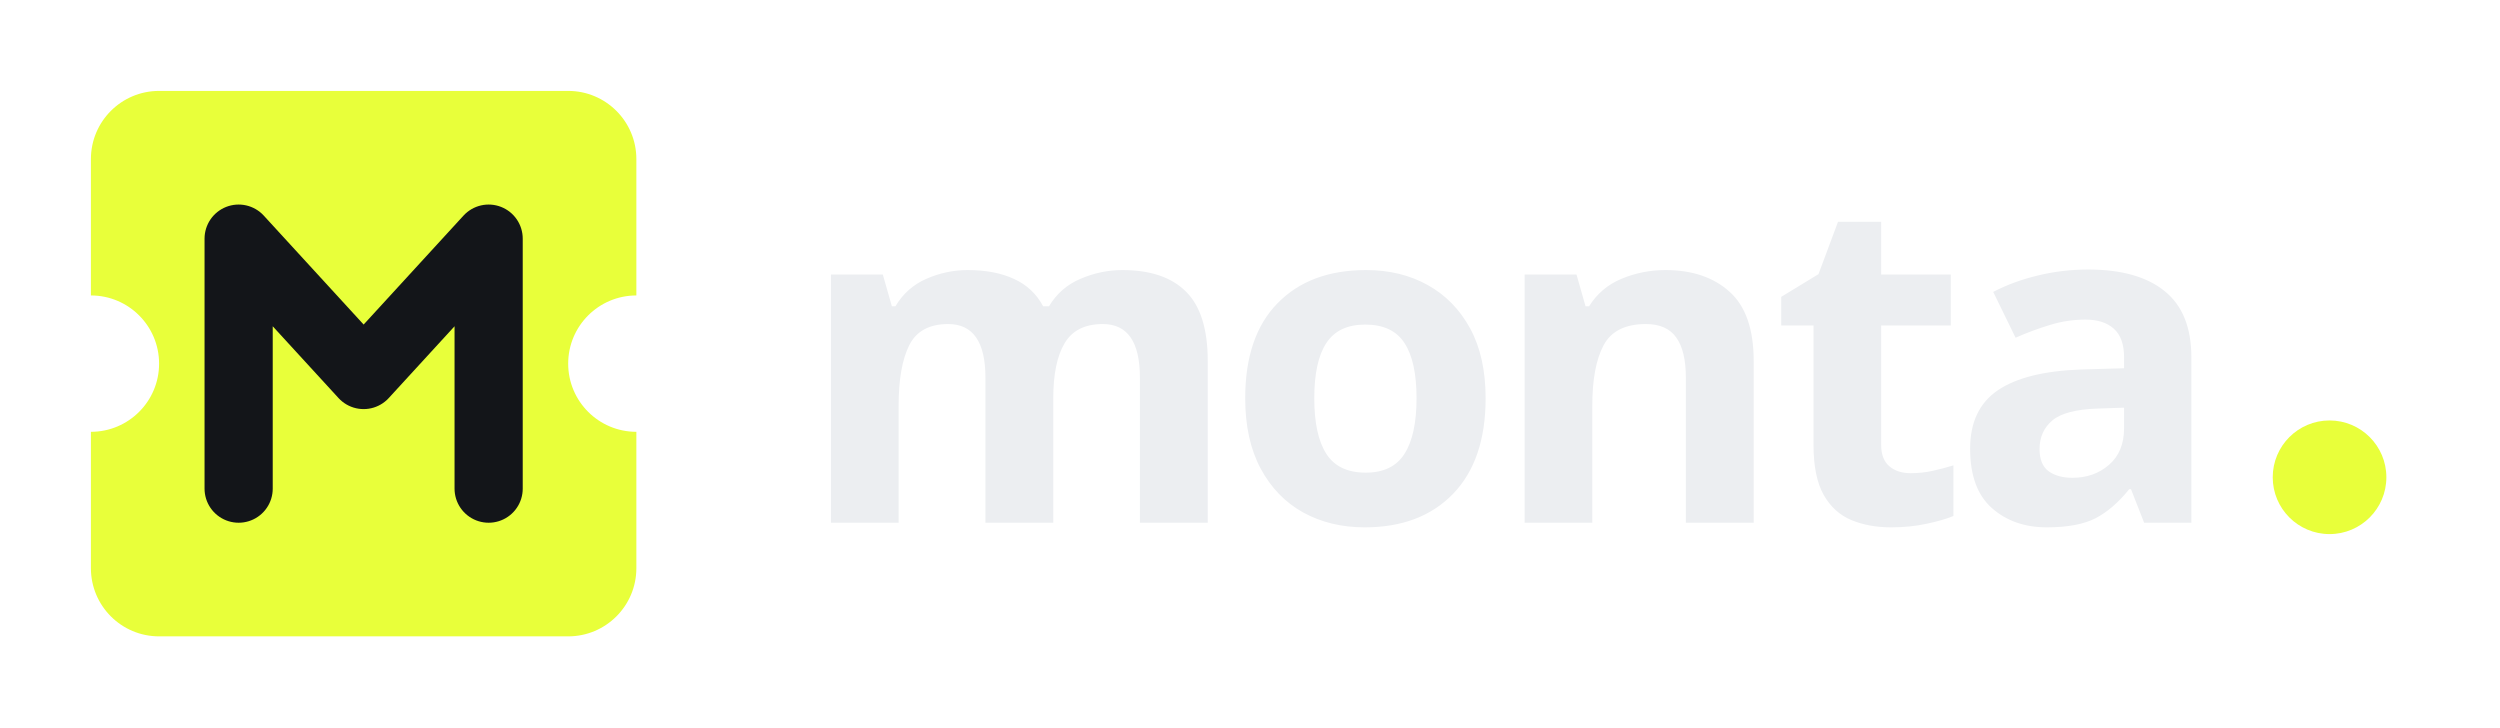
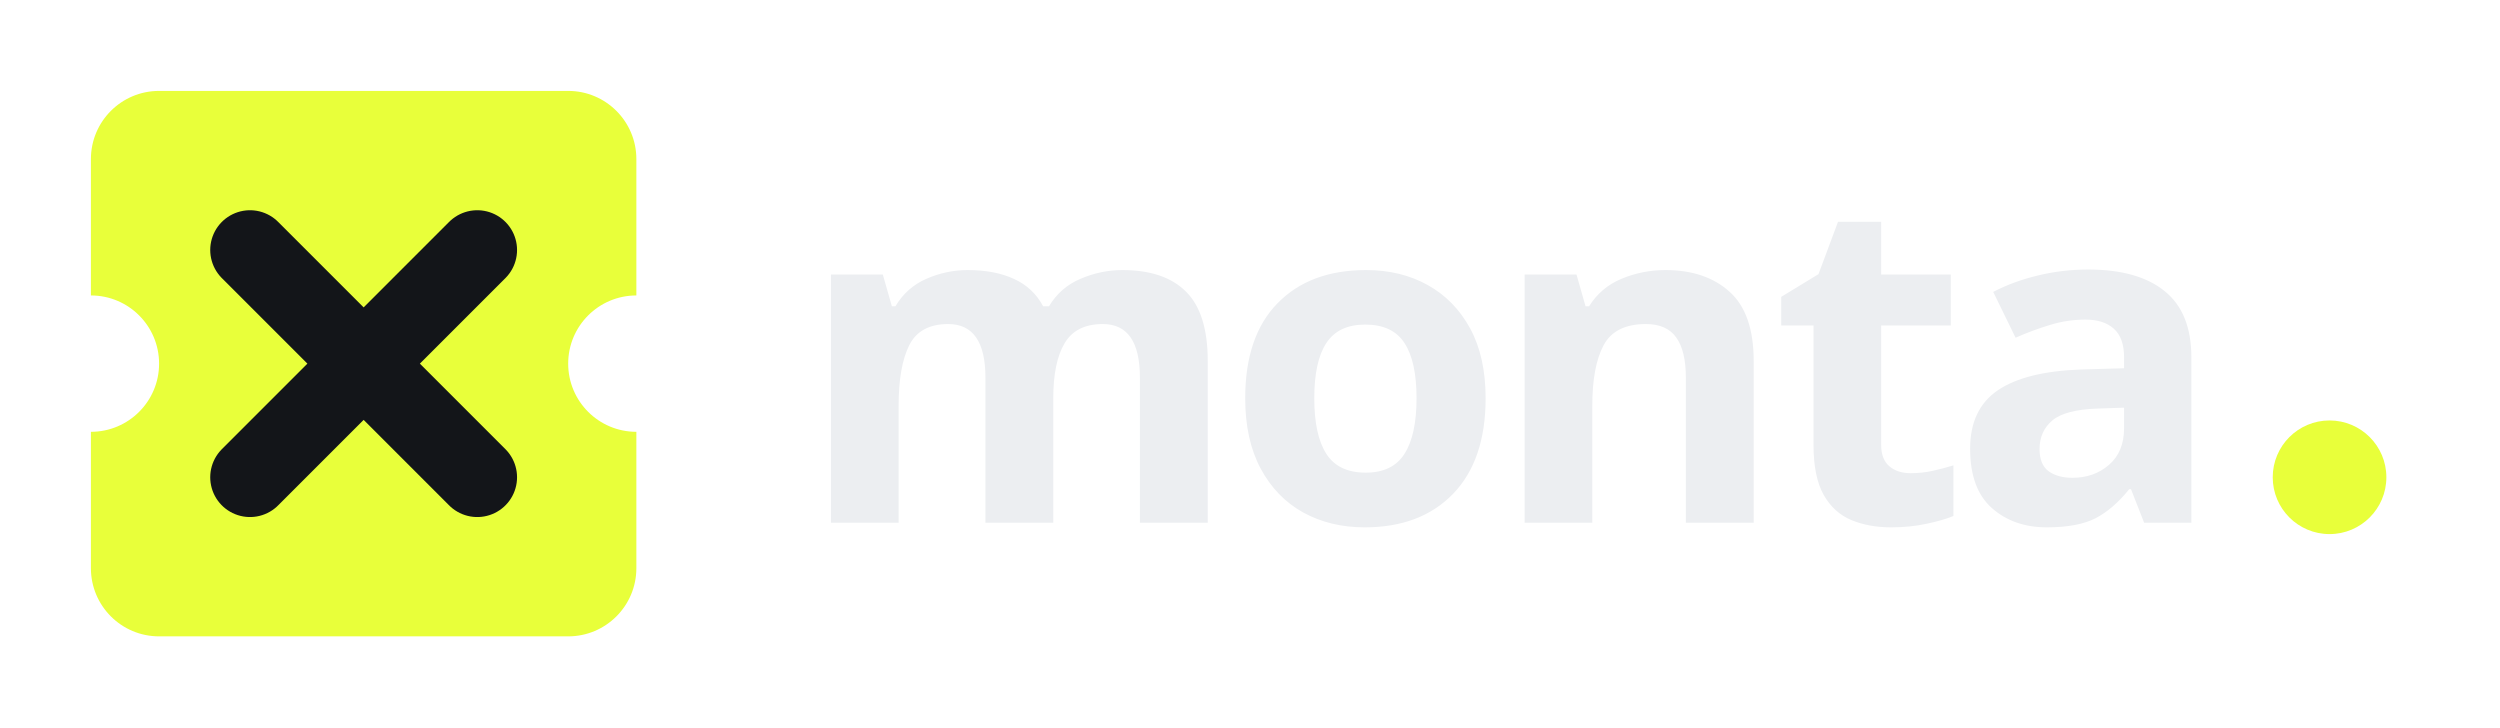
<svg xmlns="http://www.w3.org/2000/svg" viewBox="0 0 220 64" role="img" aria-label="Monta">
  <path fill="#E8FF3A" d="M14 8h36a6 6 0 0 1 6 6v12a6 6 0 0 0 0 12v12a6 6 0 0 1-6 6H14a6 6 0 0 1-6-6V38a6 6 0 0 0 0-12V14a6 6 0 0 1 6-6z" />
-   <path stroke="#131519" fill="none" stroke-width="6" stroke-linecap="round" stroke-linejoin="round" d="M21 43V21l11 12 11-12v22" />
+   <path stroke="#131519" stroke-width="7" stroke-linecap="round" d="M22 22l20 20M42 22L22 42" />
  <text x="70" y="46" font-family="Archivo, 'Arial Black', sans-serif" font-weight="800" font-size="40" letter-spacing="-1.5" fill="#ECEEF1">monta</text>
  <circle cx="205" cy="42" r="5" fill="#E8FF3A" />
</svg>
